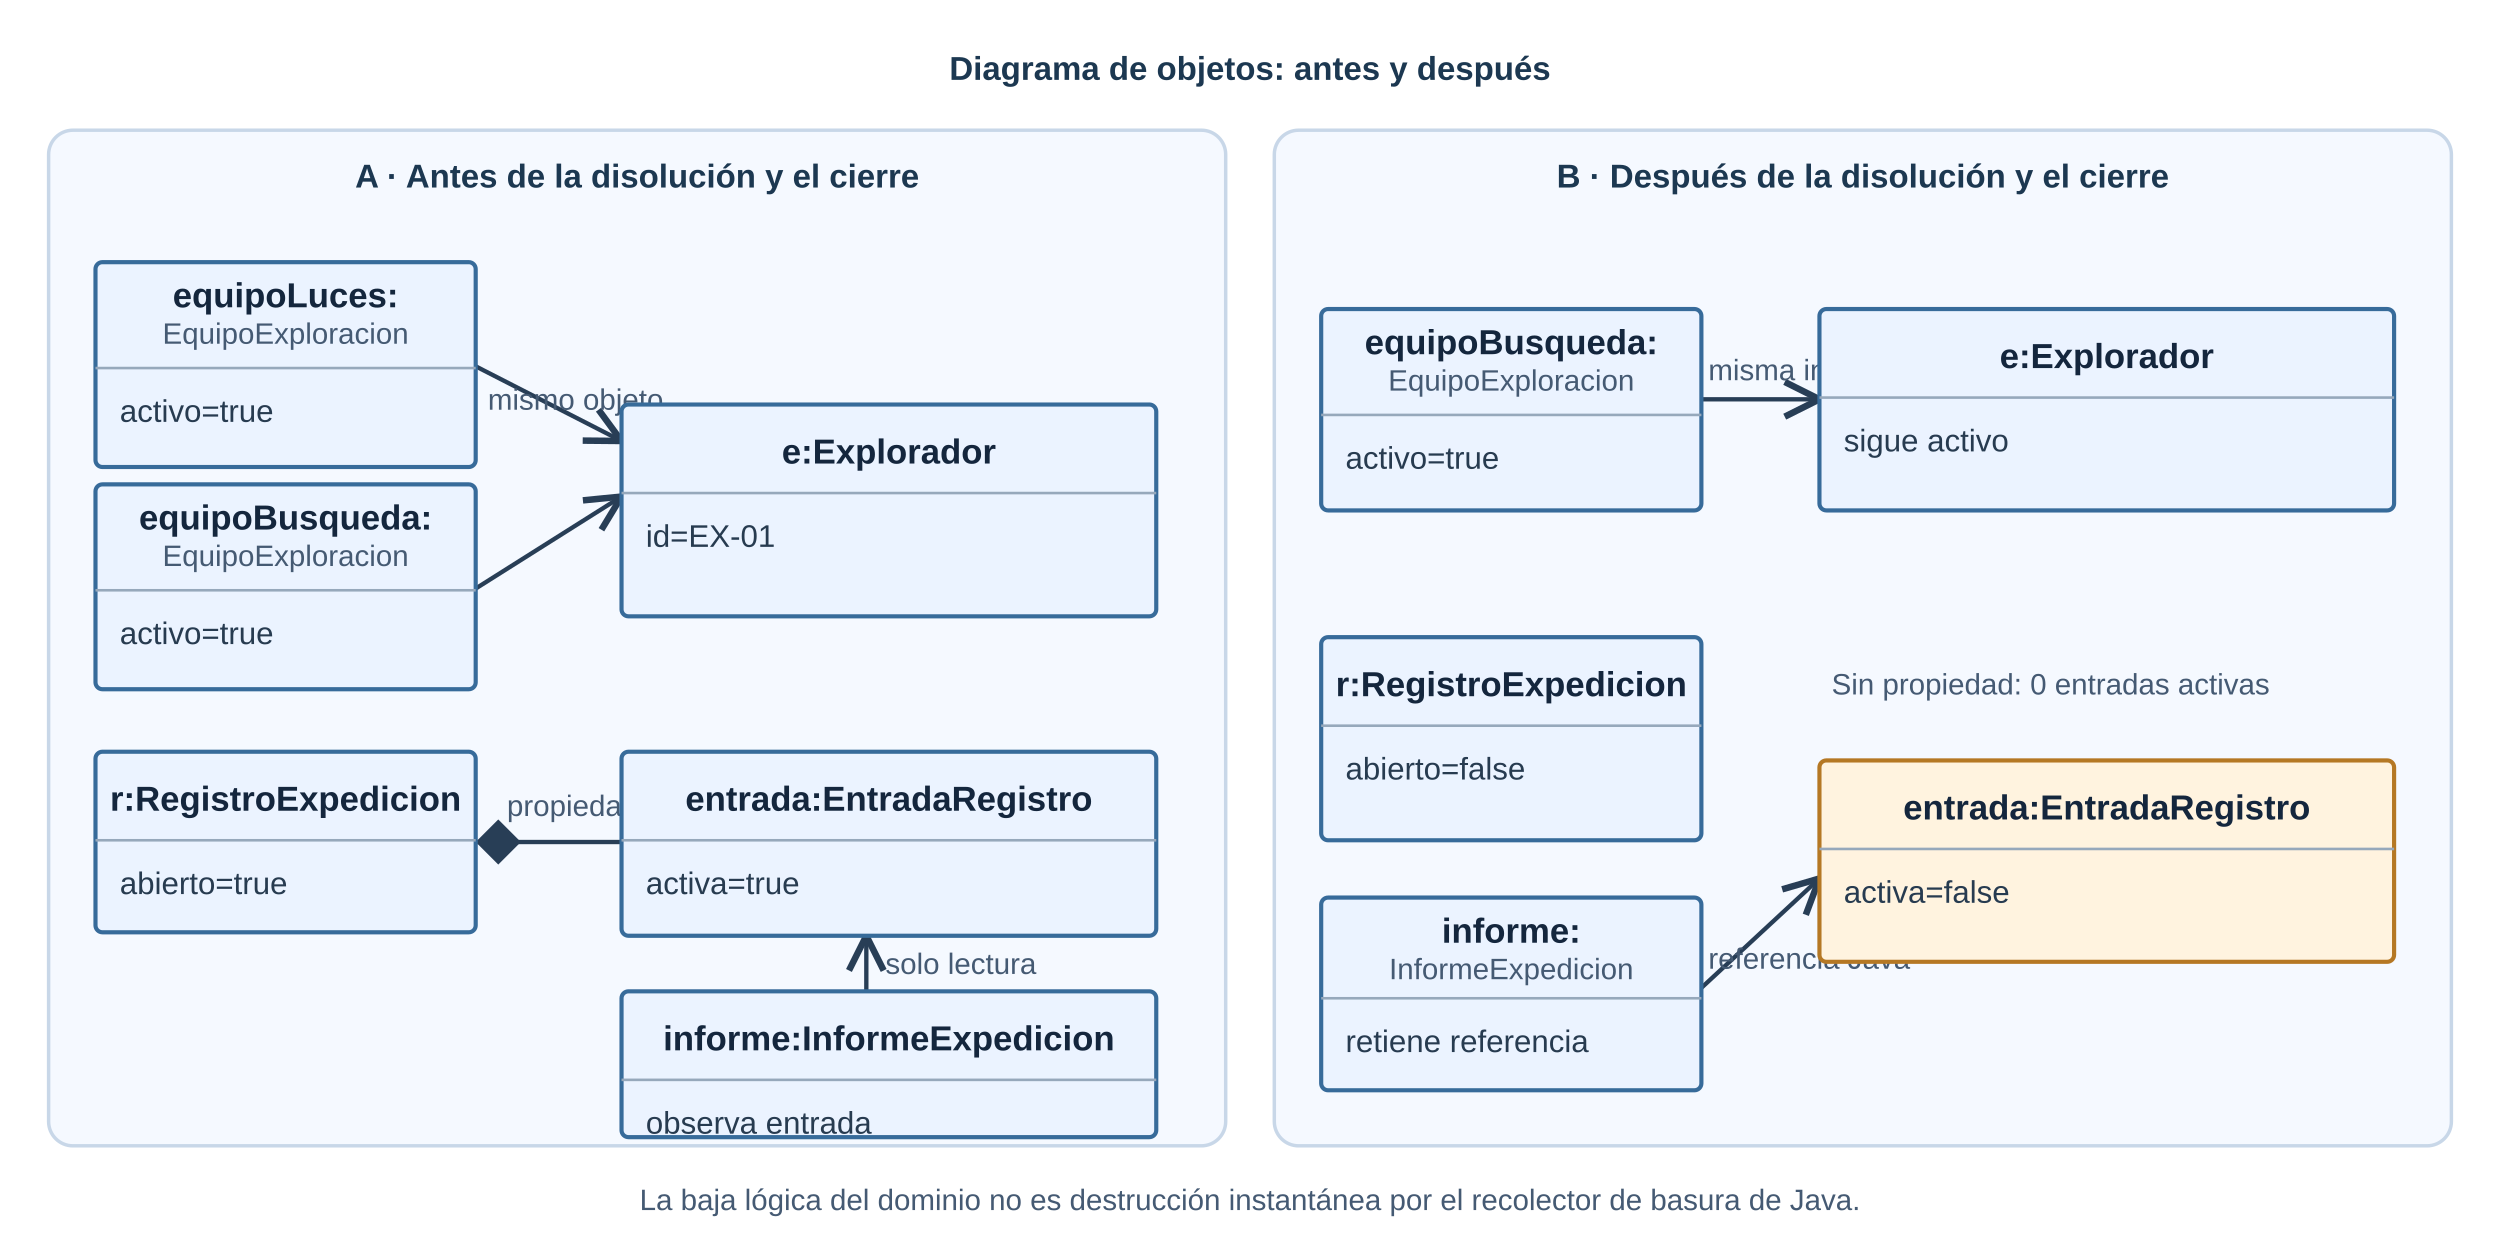
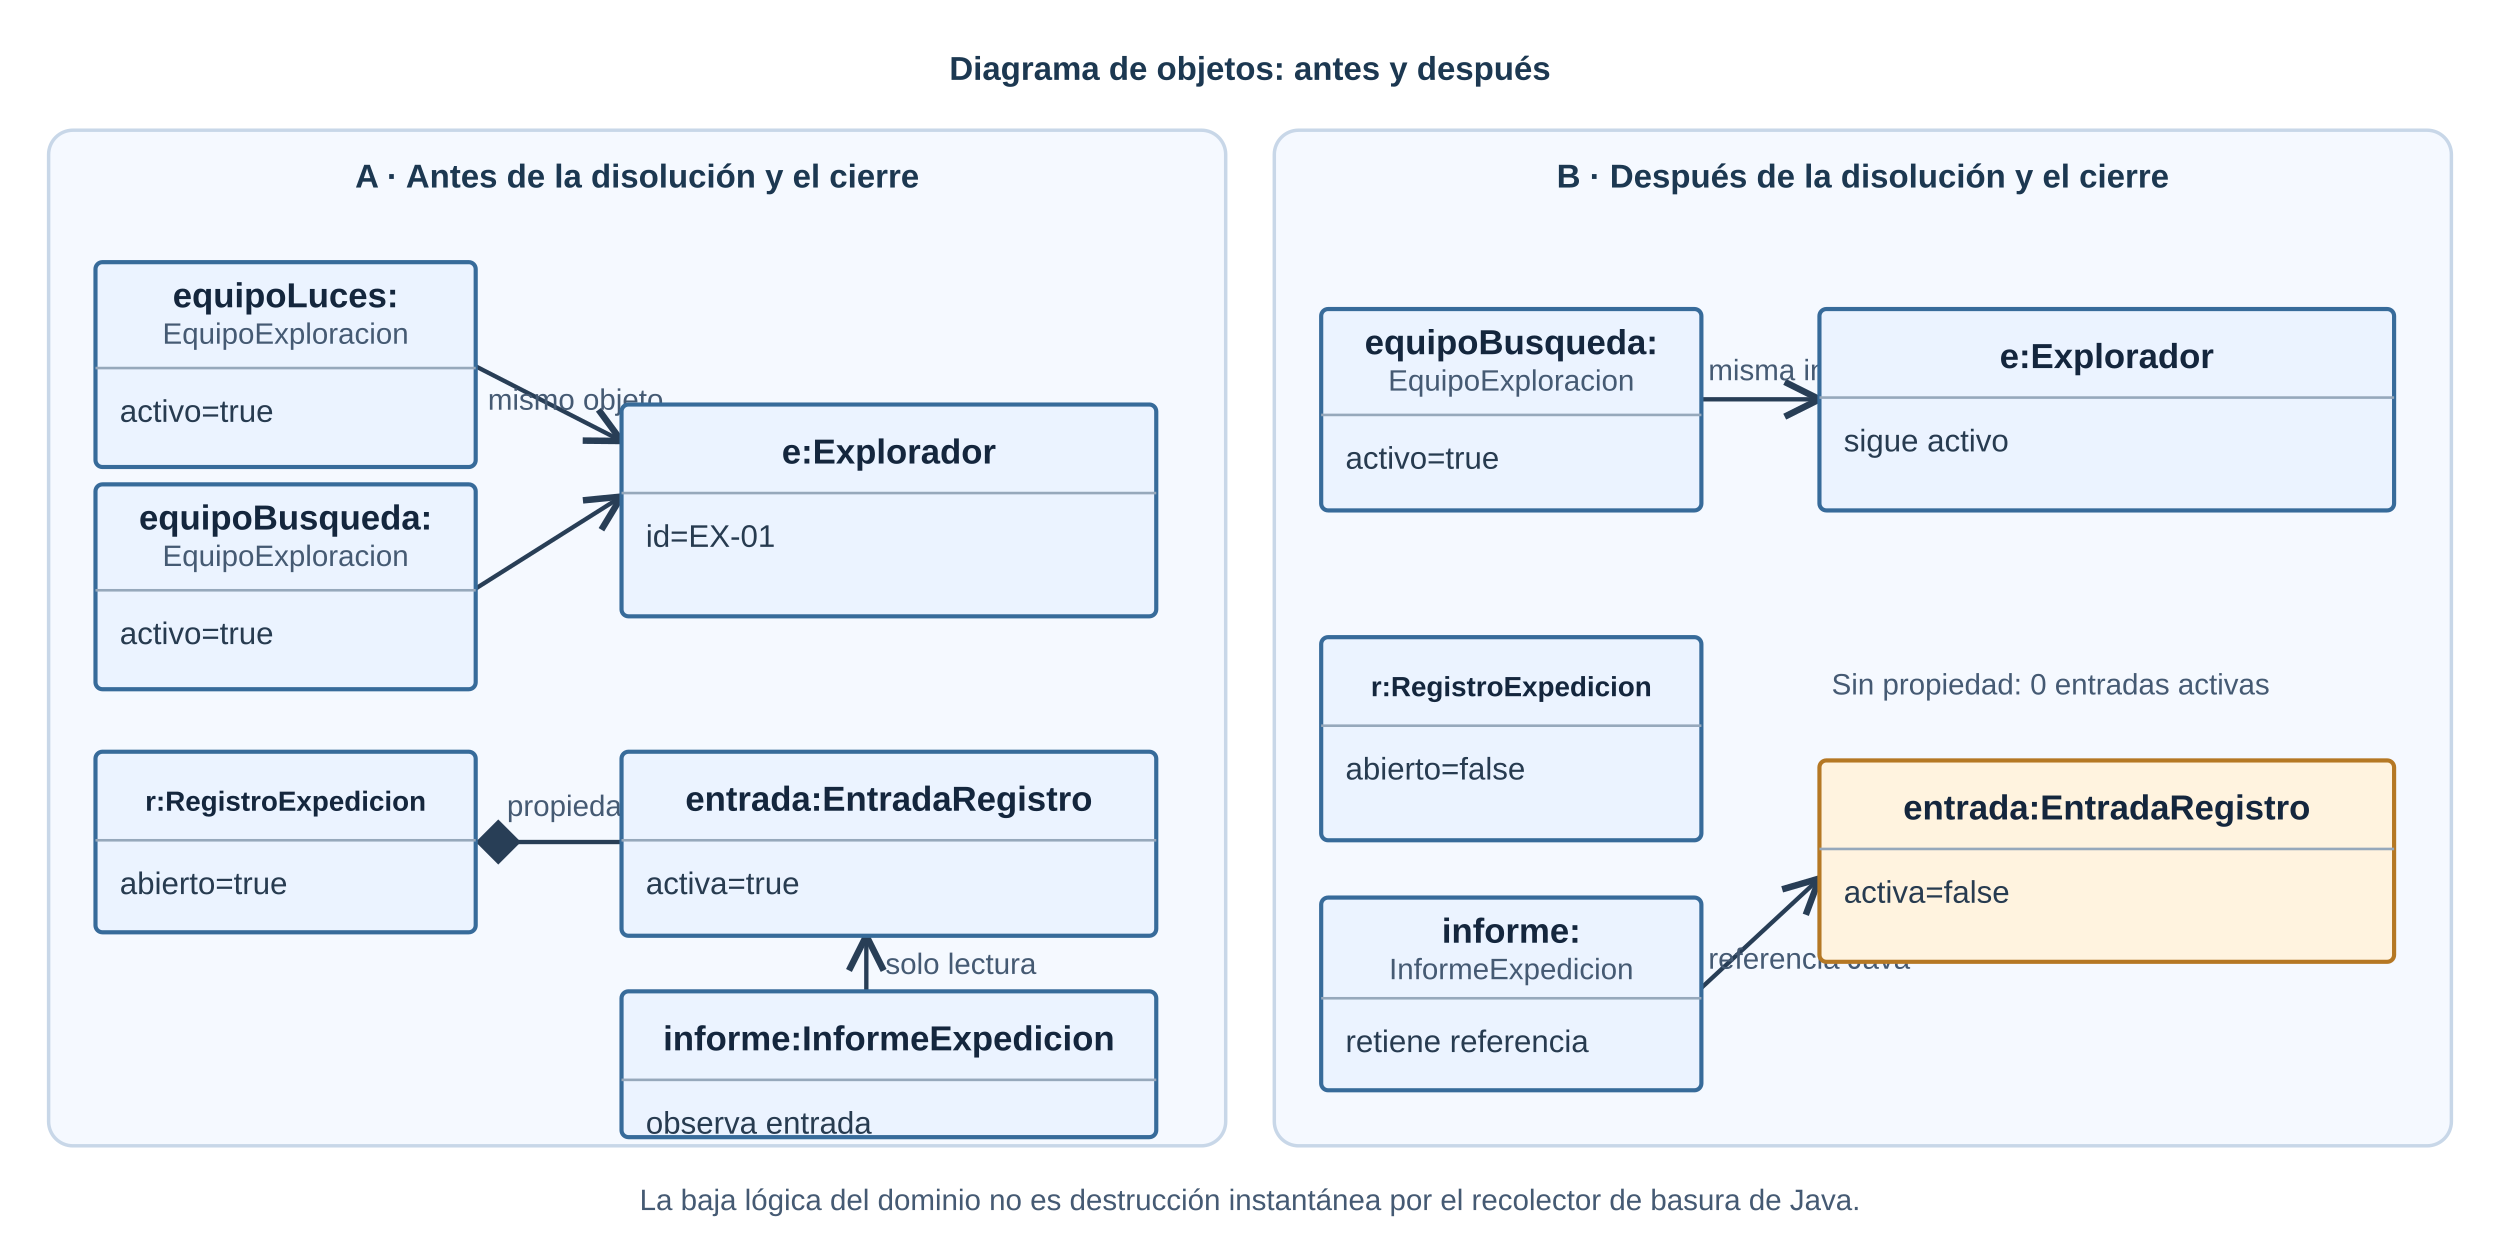
<svg xmlns="http://www.w3.org/2000/svg" width="1440" height="720" viewBox="0 0 1440 720" role="img" aria-labelledby="titulo descripcion">
  <defs>
    <marker id="nav" markerWidth="10" markerHeight="10" refX="9" refY="5" orient="auto">
      <path d="M1 1 L9 5 L1 9" stroke="#283E56" stroke-width="1.5" fill="none" />
    </marker>
    <marker id="hollow" markerWidth="16" markerHeight="16" refX="15" refY="8" orient="auto">
      <path d="M1 1 L15 8 L1 15 Z" fill="white" stroke="#283E56" stroke-width="1.5" />
    </marker>
  </defs>
  <style>.name{font:700 20px Arial,sans-serif;fill:#14263D;text-anchor:middle}.body{font:18px Arial,sans-serif;fill:#273B50}.caption{font:17px Arial,sans-serif;fill:#455A73}.subtitle{font:700 19px Arial,sans-serif;fill:#1C3851}.sep{stroke:#96A8BB;stroke-width:1.5}.edge{stroke:#283E56;stroke-width:2.5;fill:none}.dash{stroke-dasharray:9 7}</style>
  <rect width="1440" height="720" fill="#FFFFFF" />
  <text x="720" y="46" class="subtitle" text-anchor="middle">Diagrama de objetos: antes y después</text>
  <rect x="28" y="75" width="678" height="585" rx="14" fill="#F5F9FF" stroke="#C8D7E8" stroke-width="2" />
  <rect x="734" y="75" width="678" height="585" rx="14" fill="#F5F9FF" stroke="#C8D7E8" stroke-width="2" />
  <text x="367" y="108" class="subtitle" text-anchor="middle">A · Antes de la disolución y el cierre</text>
  <text x="1073" y="108" class="subtitle" text-anchor="middle">B · Después de la disolución y el cierre</text>
  <path class="edge" d="M274 211 L358 254" marker-end="url(#nav)" />
  <path class="edge" d="M274 339 L358 286" marker-end="url(#nav)" />
  <text x="281" y="236" class="caption">mismo objeto</text>
  <path class="edge" d="M274 485 H358" />
  <polygon points="274,485 287,472 300,485 287,498" fill="#283E56" />
  <text x="292" y="470" class="caption">propiedad</text>
  <path class="edge" d="M499 571 V539" marker-end="url(#nav)" />
  <text x="510" y="561" class="caption">solo lectura</text>
  <path class="edge" d="M980 230 H1048" marker-end="url(#nav)" />
  <text x="984" y="219" class="caption">misma instancia</text>
  <path class="edge" d="M980 569 L1048 506" marker-end="url(#nav)" />
  <text x="984" y="558" class="caption">referencia Java</text>
  <rect x="55" y="151" width="219" height="118" rx="4" fill="#EBF3FF" stroke="#376B9A" stroke-width="2.4" />
  <text x="164.5" y="177" class="name">equipoLuces:</text>
  <text x="164.5" y="198" class="caption" text-anchor="middle">EquipoExploracion</text>
  <path d="M55 212 H274" class="sep" />
  <text x="69" y="243" class="body">activo=true</text>
  <rect x="55" y="279" width="219" height="118" rx="4" fill="#EBF3FF" stroke="#376B9A" stroke-width="2.4" />
  <text x="164.5" y="305" class="name">equipoBusqueda:</text>
  <text x="164.5" y="326" class="caption" text-anchor="middle">EquipoExploracion</text>
  <path d="M55 340 H274" class="sep" />
  <text x="69" y="371" class="body">activo=true</text>
  <rect x="358" y="233" width="308" height="122" rx="4" fill="#EBF3FF" stroke="#376B9A" stroke-width="2.4" />
  <text x="512" y="267" class="name">e:Explorador</text>
  <path d="M358 284 H666" class="sep" />
  <text x="372" y="315" class="body">id=EX-01</text>
  <rect x="55" y="433" width="219" height="104" rx="4" fill="#EBF3FF" stroke="#376B9A" stroke-width="2.4" />
-   <text x="164.5" y="467" class="name" font-size="16">r:RegistroExpedicion</text>
+   <text x="164.5" y="467" class="name" style="font-size:16px">r:RegistroExpedicion</text>
  <path d="M55 484 H274" class="sep" />
  <text x="69" y="515" class="body">abierto=true</text>
  <rect x="358" y="433" width="308" height="106" rx="4" fill="#EBF3FF" stroke="#376B9A" stroke-width="2.4" />
  <text x="512" y="467" class="name">entrada:EntradaRegistro</text>
  <path d="M358 484 H666" class="sep" />
  <text x="372" y="515" class="body">activa=true</text>
  <rect x="358" y="571" width="308" height="84" rx="4" fill="#EBF3FF" stroke="#376B9A" stroke-width="2.4" />
  <text x="512" y="605" class="name">informe:InformeExpedicion</text>
  <path d="M358 622 H666" class="sep" />
  <text x="372" y="653" class="body">observa entrada</text>
  <rect x="761" y="178" width="219" height="116" rx="4" fill="#EBF3FF" stroke="#376B9A" stroke-width="2.4" />
  <text x="870.5" y="204" class="name">equipoBusqueda:</text>
  <text x="870.5" y="225" class="caption" text-anchor="middle">EquipoExploracion</text>
  <path d="M761 239 H980" class="sep" />
  <text x="775" y="270" class="body">activo=true</text>
  <rect x="1048" y="178" width="331" height="116" rx="4" fill="#EBF3FF" stroke="#376B9A" stroke-width="2.4" />
  <text x="1213.5" y="212" class="name">e:Explorador</text>
  <path d="M1048 229 H1379" class="sep" />
  <text x="1062" y="260" class="body">sigue activo</text>
  <rect x="761" y="367" width="219" height="117" rx="4" fill="#EBF3FF" stroke="#376B9A" stroke-width="2.4" />
-   <text x="870.5" y="401" class="name" font-size="16">r:RegistroExpedicion</text>
+   <text x="870.5" y="401" class="name" style="font-size:16px">r:RegistroExpedicion</text>
  <path d="M761 418 H980" class="sep" />
  <text x="775" y="449" class="body">abierto=false</text>
  <rect x="1048" y="438" width="331" height="116" rx="4" fill="#FFF3DF" stroke="#B57824" stroke-width="2.4" />
  <text x="1213.5" y="472" class="name">entrada:EntradaRegistro</text>
  <path d="M1048 489 H1379" class="sep" />
  <text x="1062" y="520" class="body">activa=false</text>
  <rect x="761" y="517" width="219" height="111" rx="4" fill="#EBF3FF" stroke="#376B9A" stroke-width="2.4" />
  <text x="870.5" y="543" class="name">informe:</text>
  <text x="870.5" y="564" class="caption" text-anchor="middle">InformeExpedicion</text>
  <path d="M761 575 H980" class="sep" />
  <text x="775" y="606" class="body">retiene referencia</text>
  <text class="caption" x="1055" y="400">Sin propiedad: 0 entradas activas</text>
  <text x="720" y="697" class="caption" text-anchor="middle">La baja lógica del dominio no es destrucción instantánea por el recolector de basura de Java.</text>
</svg>
